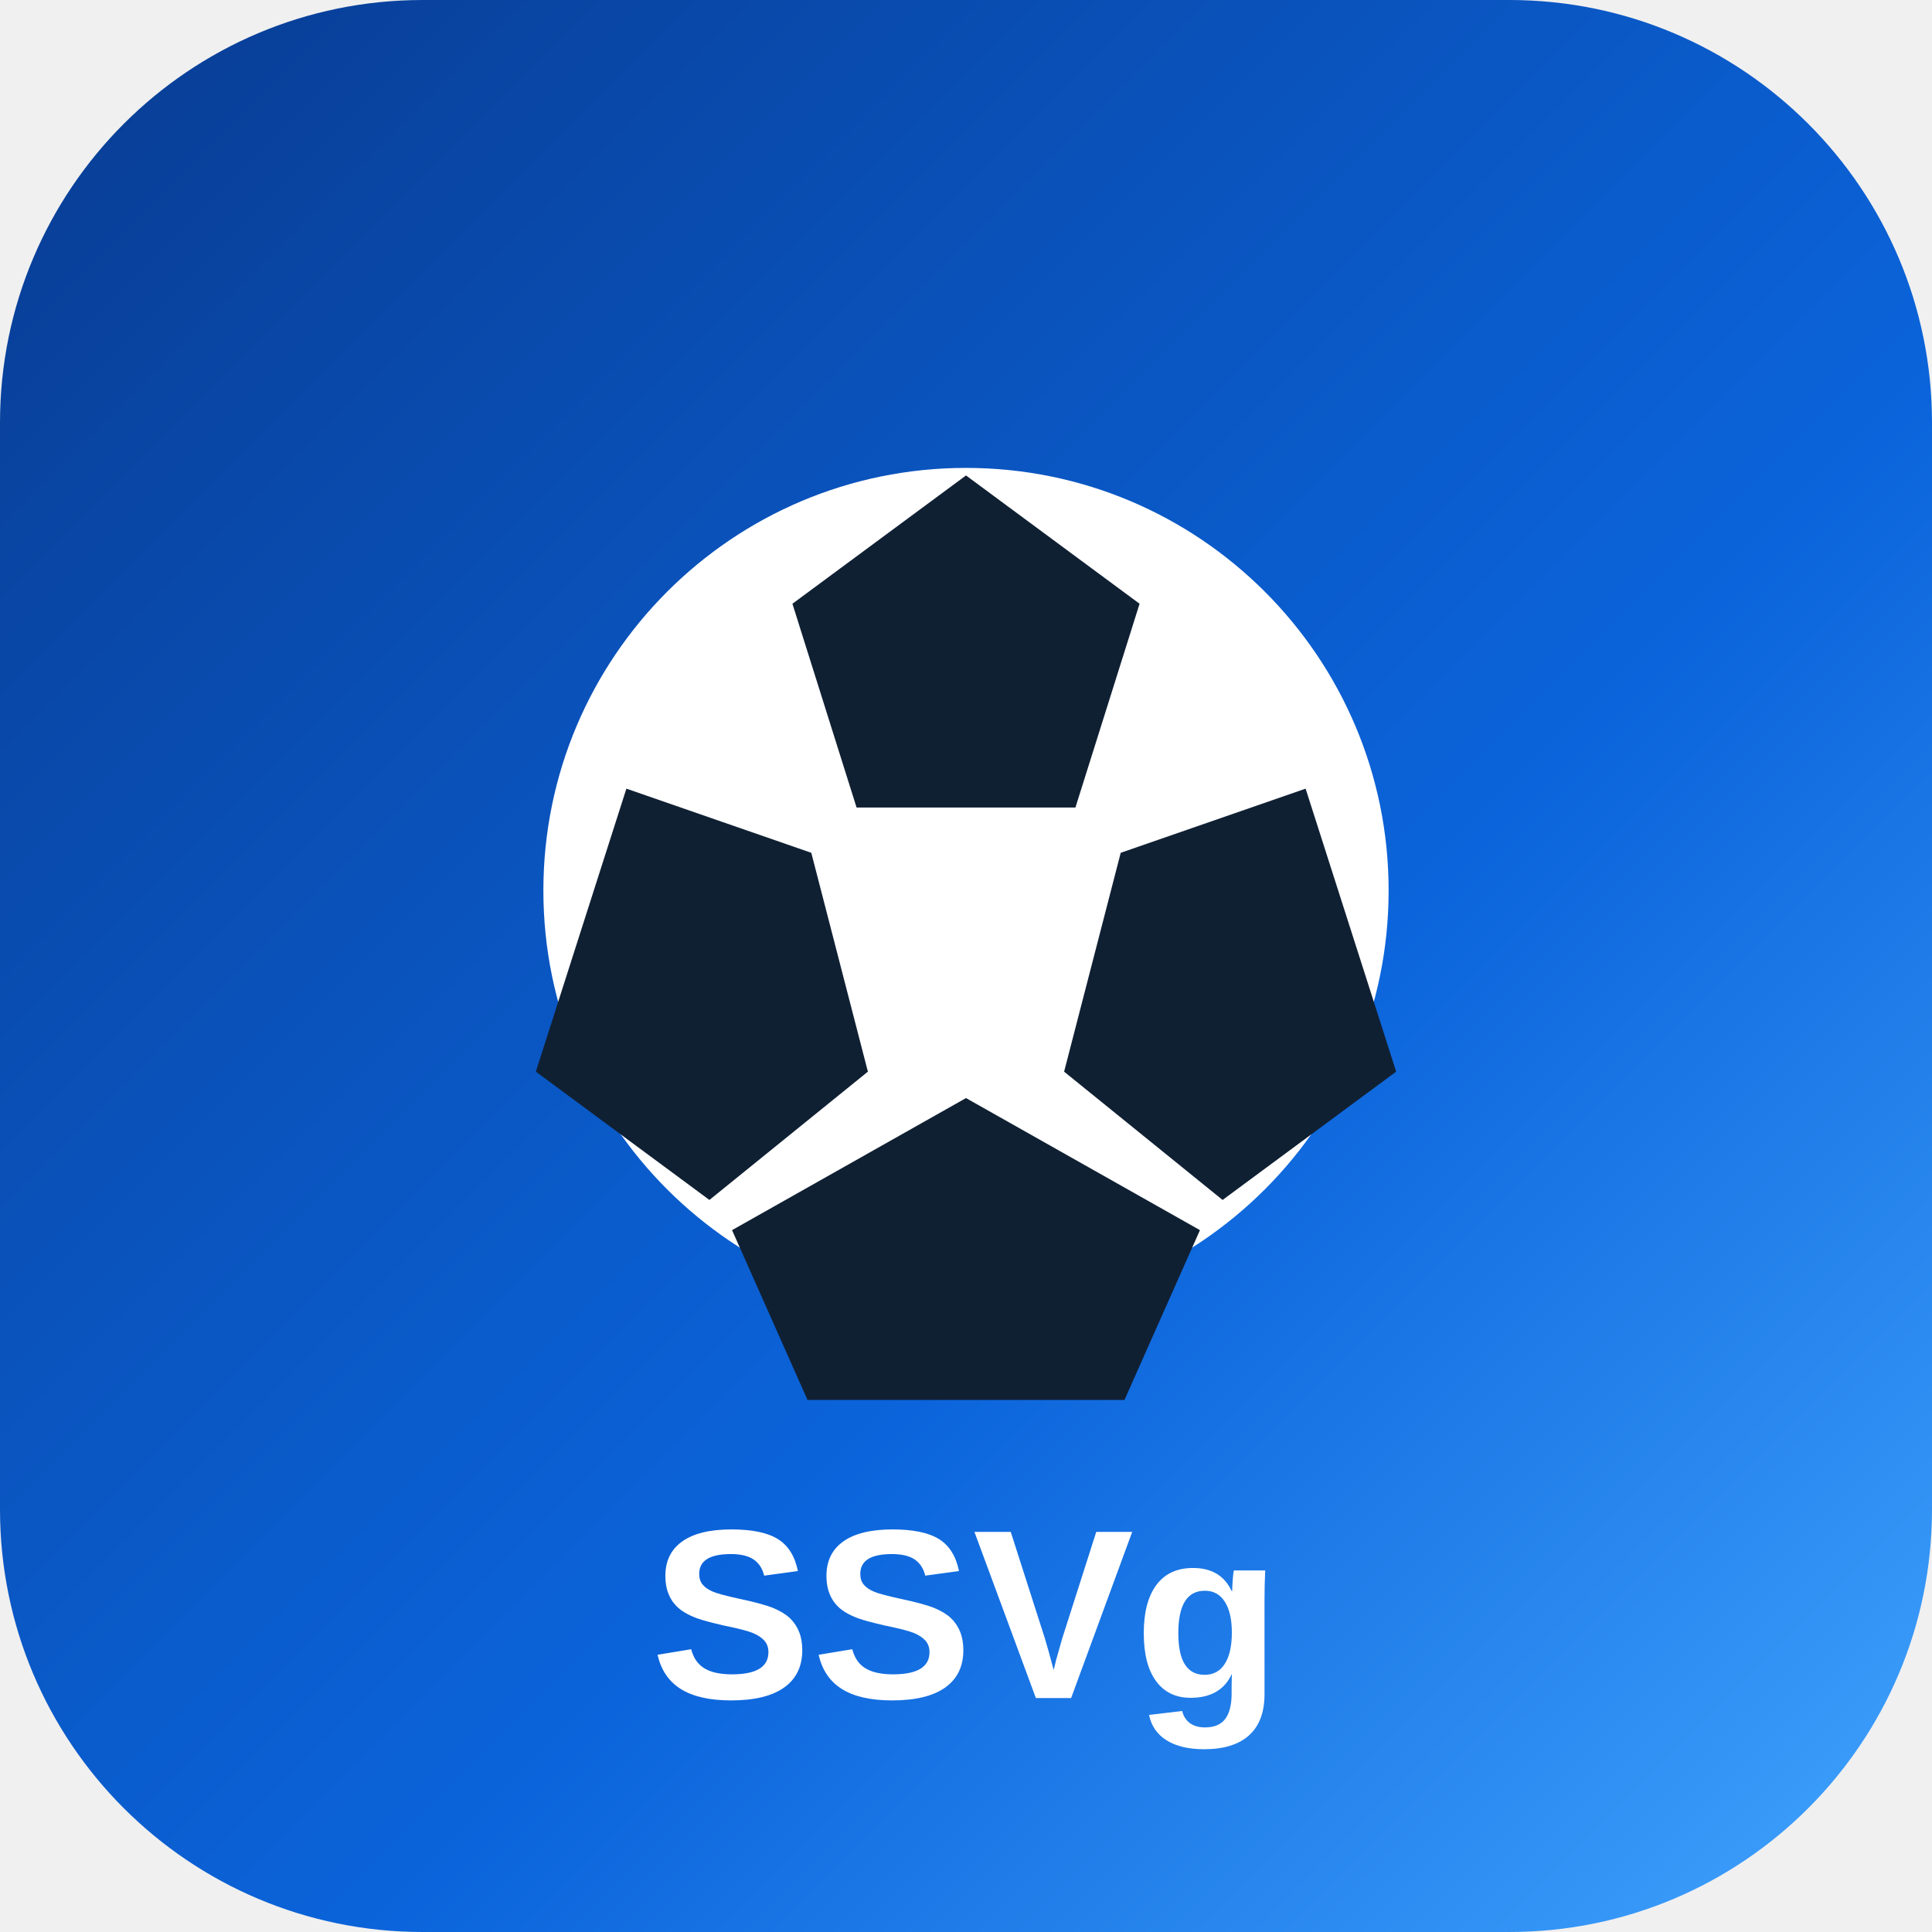
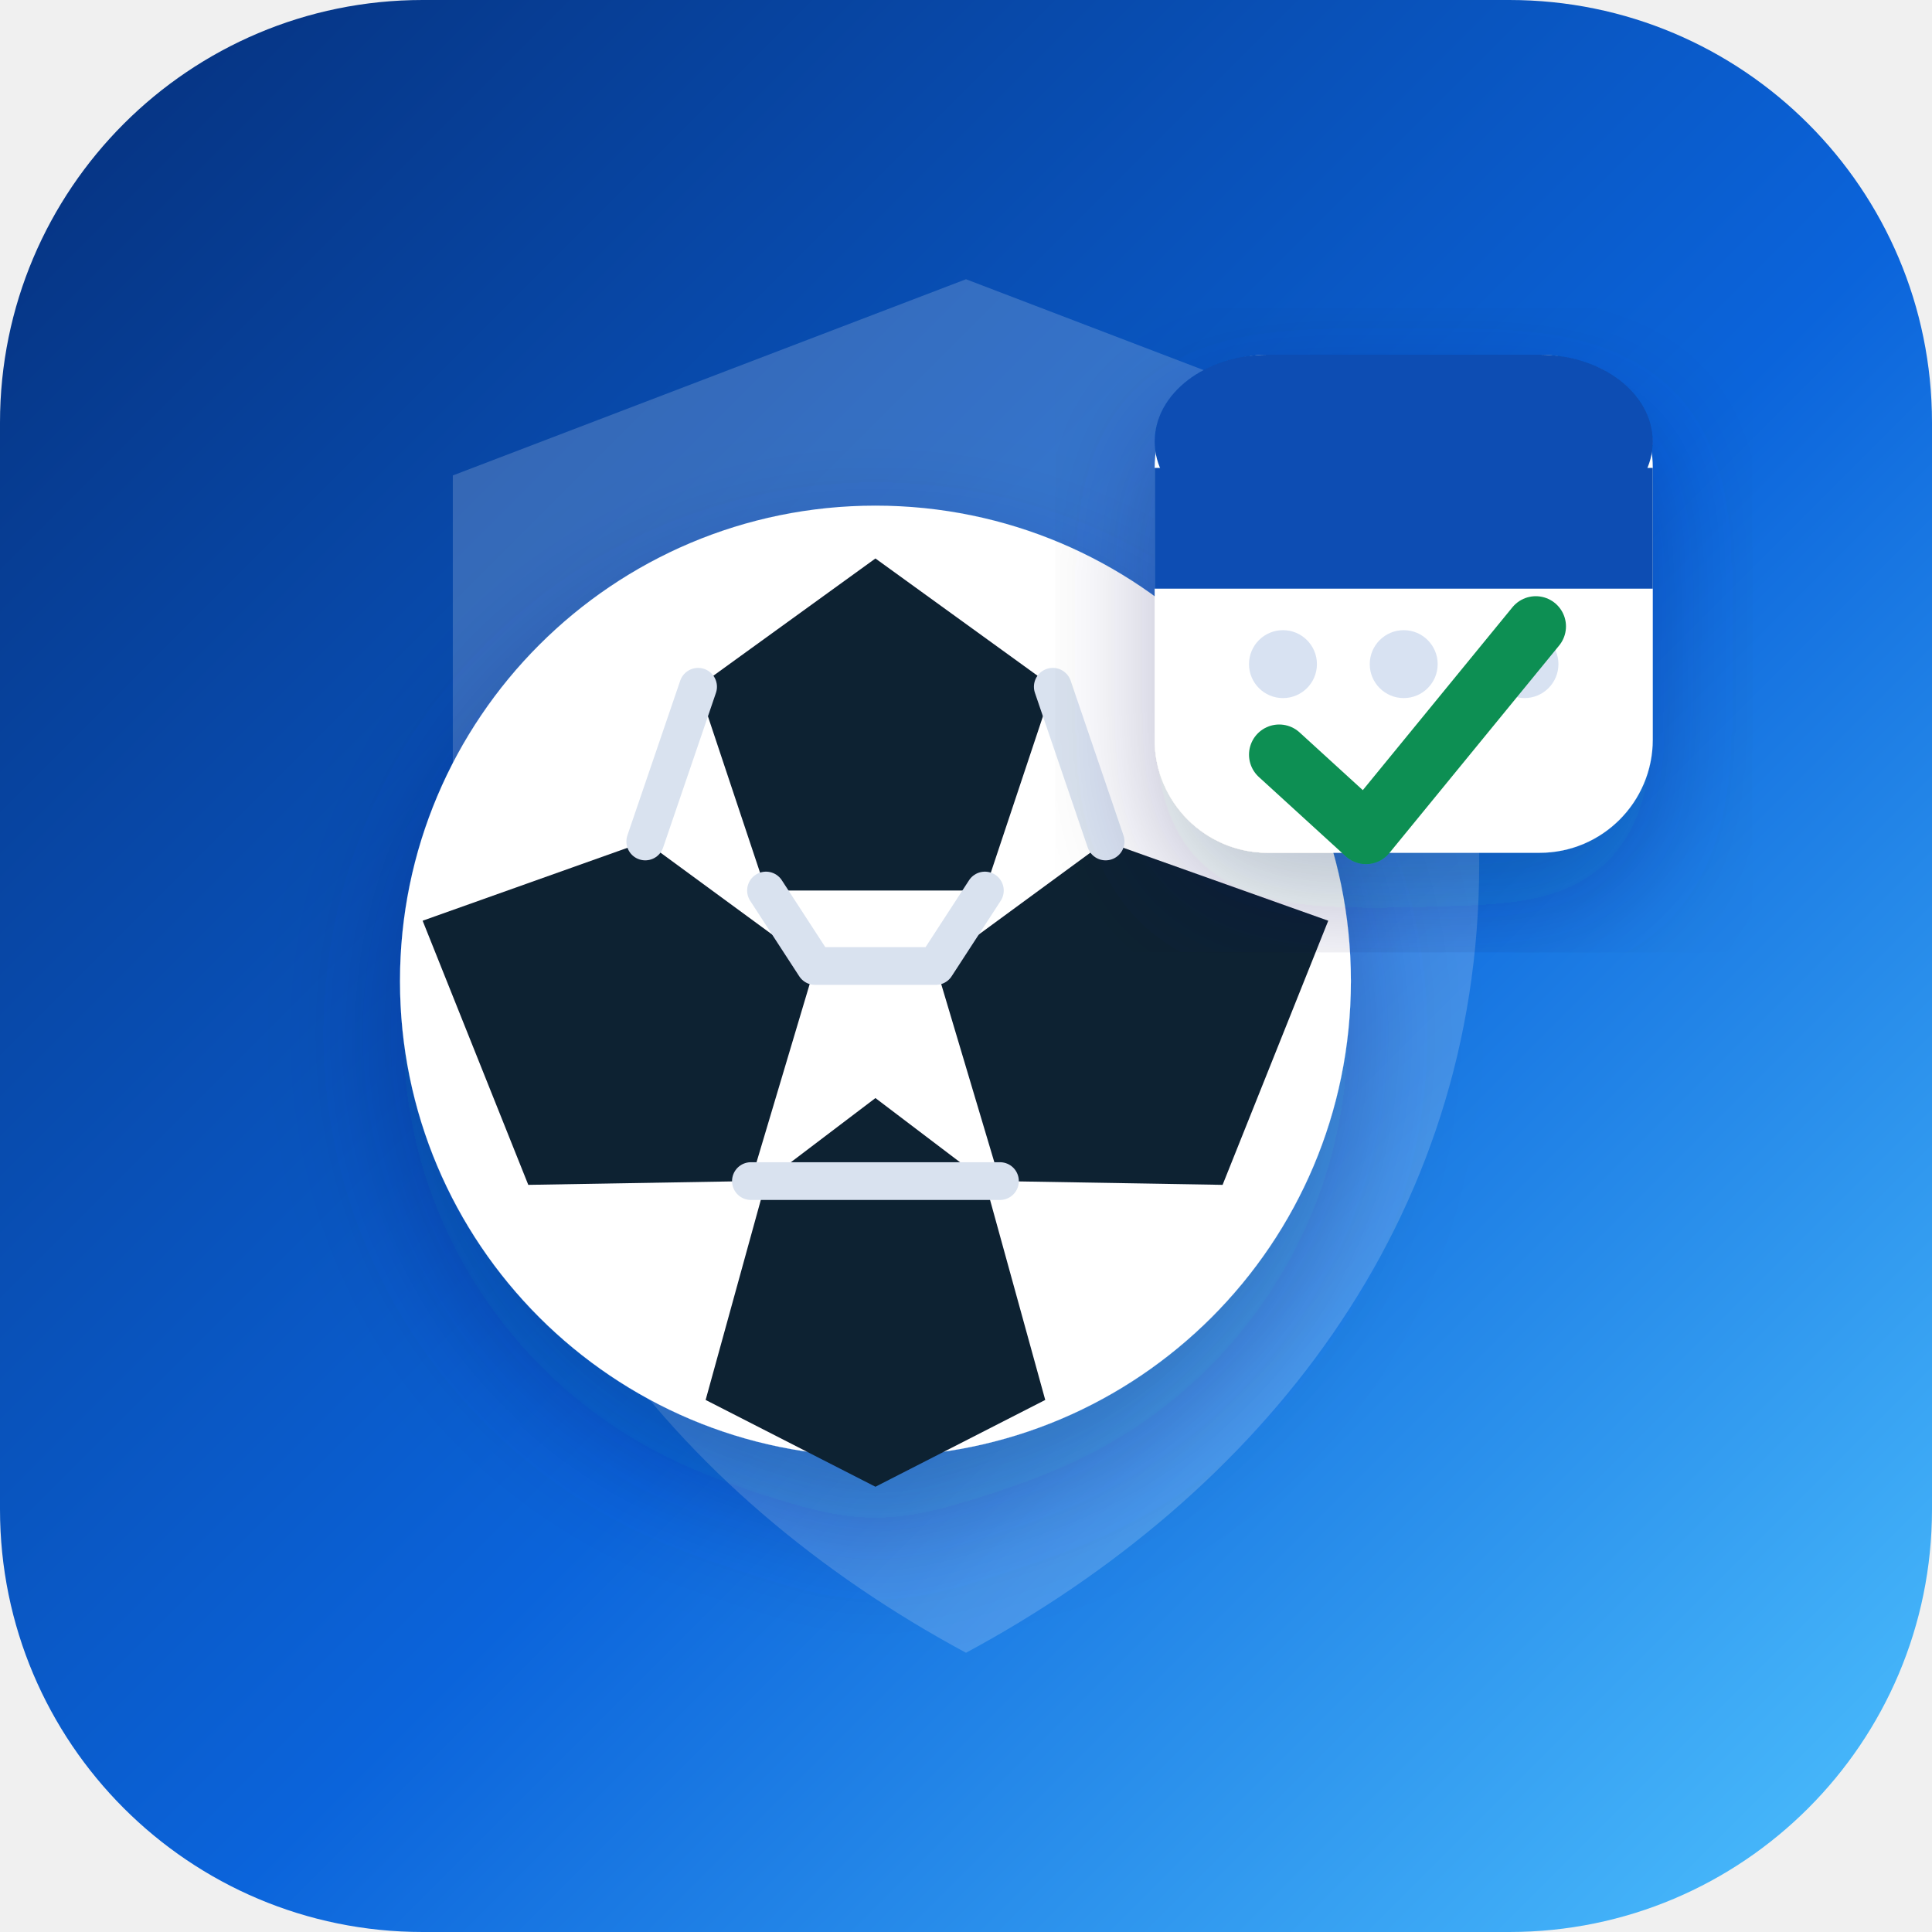
<svg xmlns="http://www.w3.org/2000/svg" viewBox="0 0 512 512">
  <defs>
    <linearGradient id="bg" x1="0" y1="0" x2="1" y2="1">
-       <stop offset="0" stop-color="#083b91" />
-       <stop offset="0.6" stop-color="#0b64db" />
-       <stop offset="1" stop-color="#42a5ff" />
+       <stop offset="0" stop-color="#052f7a" />
+       <stop offset="0.55" stop-color="#0b64db" />
+       <stop offset="1" stop-color="#4fc3ff" />
    </linearGradient>
+     <filter id="shadow" x="-20%" y="-20%" width="140%" height="140%">
+       <feDropShadow dx="0" dy="14" stdDeviation="16" flood-color="#001f54" flood-opacity="0.28" />
+     </filter>
  </defs>
  <rect width="512" height="512" rx="112" fill="url(#bg)" />
-   <circle cx="256" cy="236" r="112" fill="#fff" />
-   <path d="M256 126 302 160 285 214H227L210 160Z" fill="#102033" />
-   <path d="M166 209 215 226 230 284 188 318 142 284Z" fill="#102033" />
-   <path d="M346 209 370 284 324 318 282 284 297 226Z" fill="#102033" />
-   <path d="M214 371H298L318 326 256 291 194 326Z" fill="#102033" />
-   <text x="256" y="450" text-anchor="middle" font-family="Arial, sans-serif" font-weight="800" font-size="64" fill="#fff">SSVg</text>
+   <path d="M256 74 392 126v103c0 95-58 167-136 209-78-42-136-114-136-209V126Z" fill="#ffffff" opacity="0.18" />
+   <g filter="url(#shadow)">
+     <circle cx="232" cy="260" r="126" fill="#fff" />
+     <path d="M232 148 279 182 261 236H203L185 182Z" fill="#102033" />
+     <path d="M112 244 171 223 216 256 199 313 140 314Z" fill="#102033" />
+     <path d="M352 244 324 314 265 313 248 256 293 223Z" fill="#102033" />
+     <path d="M187 371 203 313 232 291 261 313 277 371 232 394Z" fill="#102033" />
+     <path d="M171 223 185 182M279 182 293 223M216 256H248M199 313H265M203 236 216 256M261 236 248 256" stroke="#d9e2ef" stroke-width="10" stroke-linecap="round" />
+   </g>
+   <g filter="url(#shadow)">
+     <rect x="306" y="94" width="132" height="132" rx="30" fill="#fff" />
+     <rect x="306" y="94" width="132" height="46" rx="30" fill="#0b4eb3" />
+     <rect x="306" y="124" width="132" height="32" fill="#0b4eb3" />
+     <circle cx="340" cy="176" r="9" fill="#d8e2f2" />
+     <circle cx="372" cy="176" r="9" fill="#d8e2f2" />
+     <circle cx="404" cy="176" r="9" fill="#d8e2f2" />
+     <path d="M339 200 362 221 407 166" fill="none" stroke="#0f8f52" stroke-width="16" stroke-linecap="round" stroke-linejoin="round" />
+   </g>
</svg>
